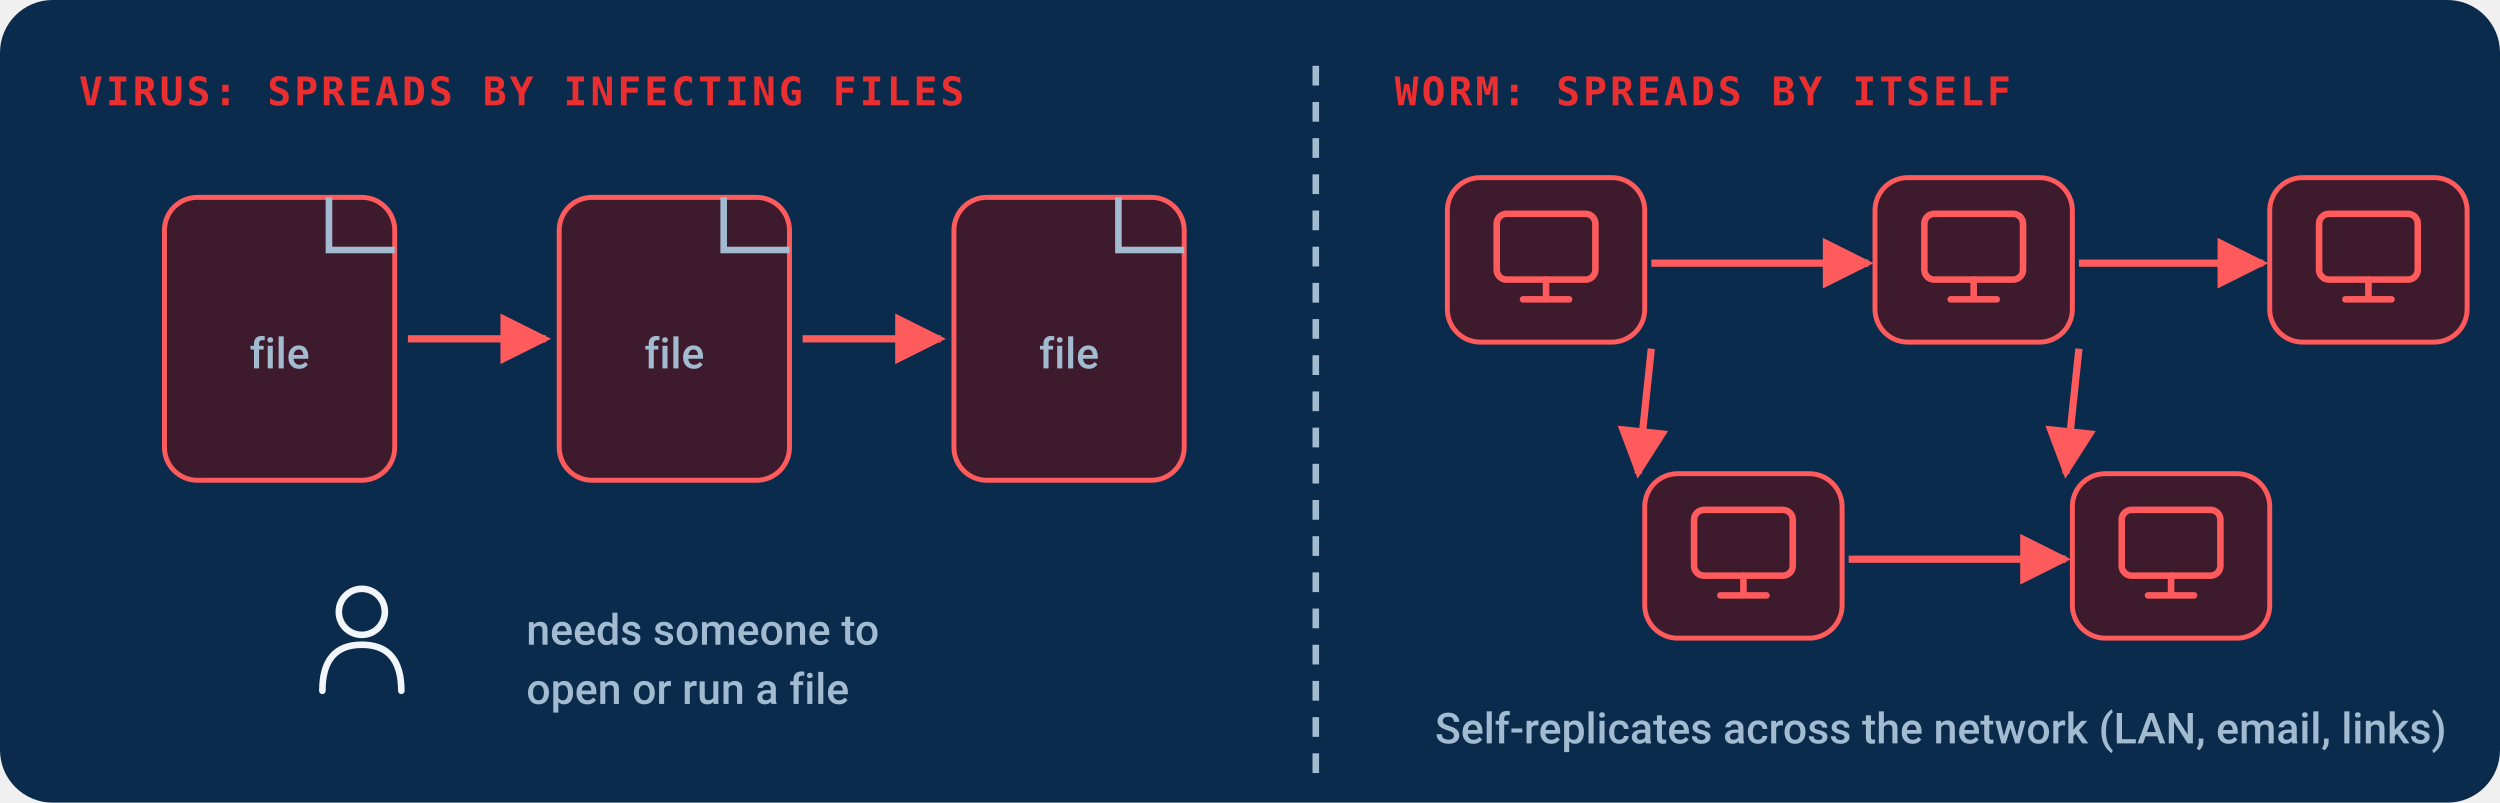
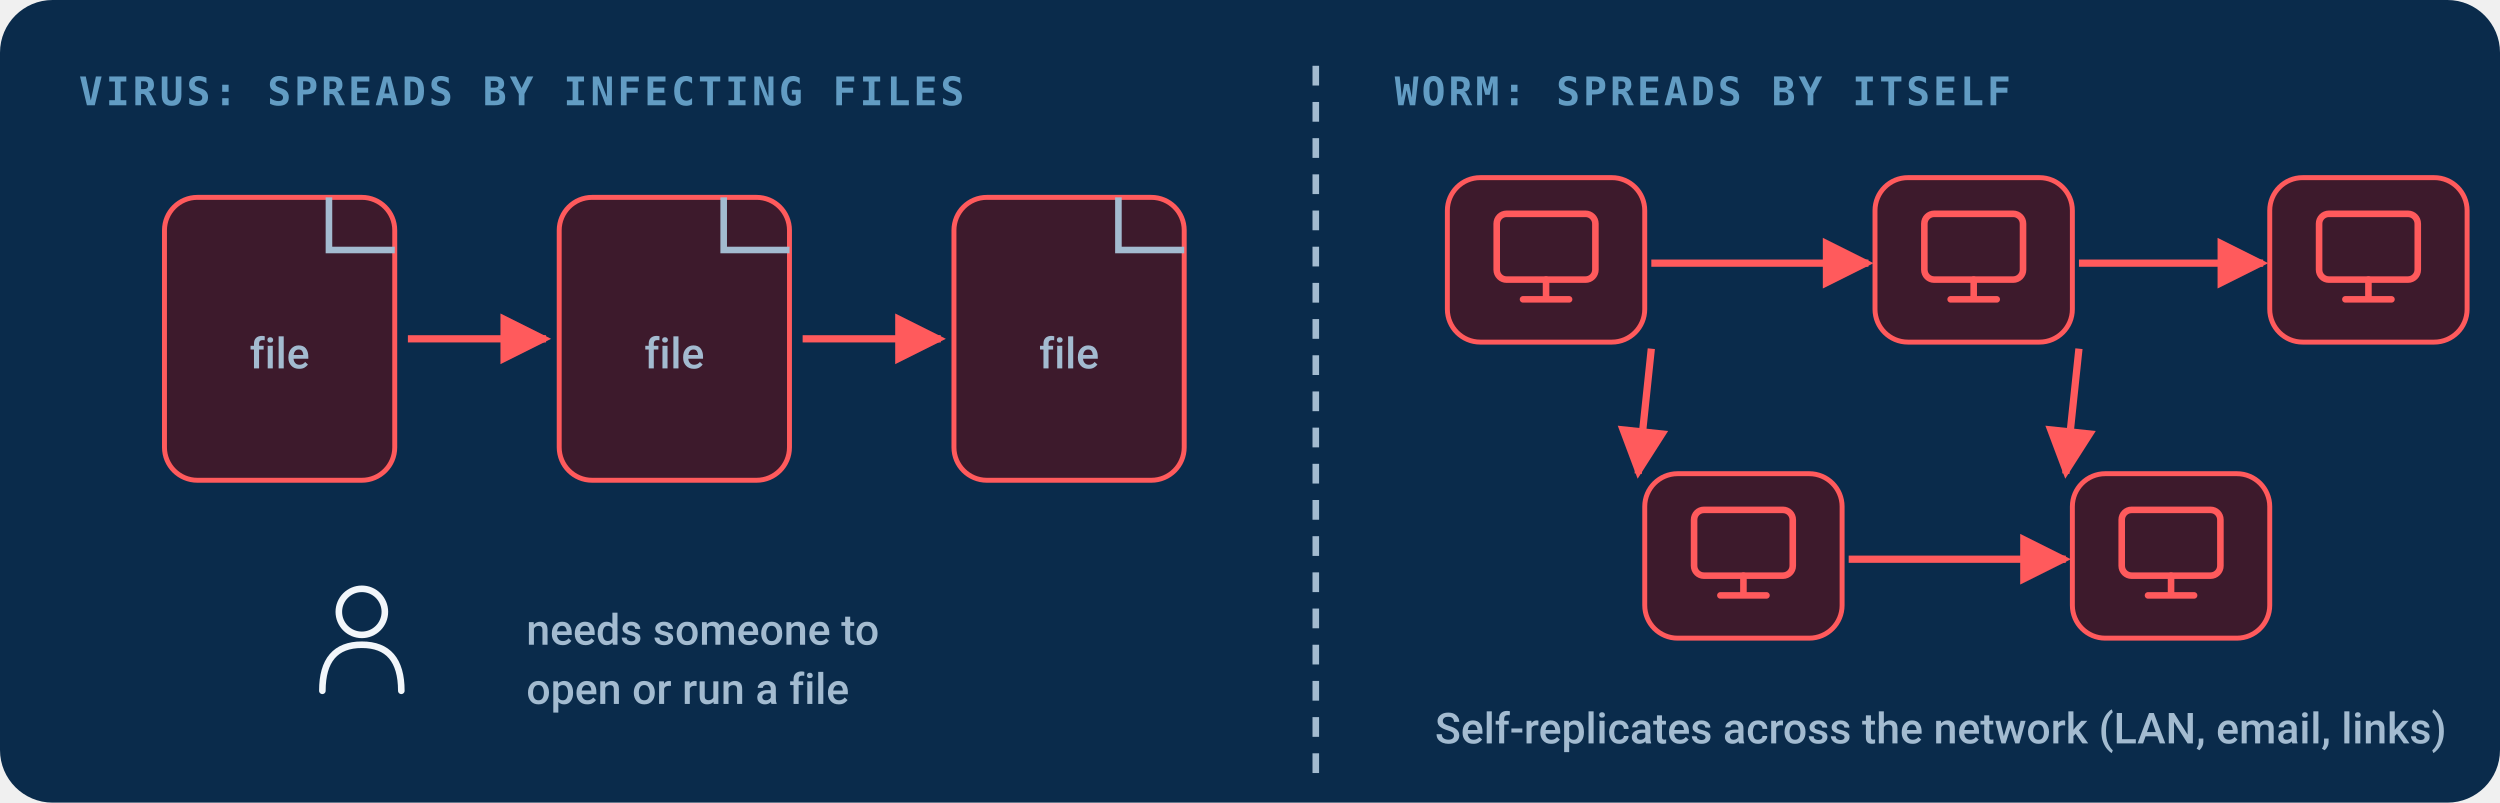
<svg xmlns="http://www.w3.org/2000/svg" viewBox="0 0 760 244" width="760" height="244" role="img" aria-labelledby="t d">
  <style>
.bg{fill:#0a2b4b}
.t{font:600 15px system-ui,-apple-system,'Segoe UI',Roboto,sans-serif;fill:#f2f6fa}
.tb{font:700 17px system-ui,-apple-system,'Segoe UI',Roboto,sans-serif;fill:#f2f6fa}
.s{font:500 13px system-ui,-apple-system,'Segoe UI',Roboto,sans-serif;fill:#a3bbd0}
.m{font:600 13px ui-monospace,Menlo,Consolas,monospace;fill:#f2f6fa}
- .h{font:700 12px ui-monospace,Menlo,Consolas,monospace;fill:#eb2f31;letter-spacing:.08em}
+ .h{font:700 12px ui-monospace,Menlo,Consolas,monospace;fill:#629cc3;letter-spacing:.08em}
.w{fill:#ffffff}
.box{fill:#0f3557;stroke:#2c5a80;stroke-width:1.5}
.acc{fill:#123c60;stroke:#629cc3;stroke-width:1.5}
.bad{fill:#3d1a2c;stroke:#ff5a5c;stroke-width:1.5}
.good{fill:#0f3b3a;stroke:#4cc38a;stroke-width:1.5}
.amb{fill:#33301f;stroke:#f2b544;stroke-width:1.5}
.dim{fill:#0c3052;stroke:#24496b;stroke-width:1.5}
- .solid-acc{fill:#629cc3}.solid-bad{fill:#eb2f31}.solid-good{fill:#2f9a5f}.solid-amb{fill:#c98f22}.solid-ink{fill:#f2f6fa}
+ .solid-acc{fill:#629cc3}.solid-bad{fill:#3f7aa3}.solid-good{fill:#2f9a5f}.solid-amb{fill:#c98f22}.solid-ink{fill:#f2f6fa}
.ln{stroke:#a3bbd0;stroke-width:2;fill:none}
.ln-acc{stroke:#629cc3;stroke-width:2.2;fill:none}
.ln-bad{stroke:#ff5a5c;stroke-width:2.2;fill:none}
.ln-good{stroke:#4cc38a;stroke-width:2.2;fill:none}
.dash{stroke-dasharray:6 5}
.tx-acc{fill:#629cc3}.tx-bad{fill:#ff5a5c}.tx-good{fill:#4cc38a}.tx-amb{fill:#f2b544}
.ic{fill:none;stroke:#f2f6fa;stroke-width:2;stroke-linecap:round;stroke-linejoin:round}
.ic-bad{fill:none;stroke:#ff5a5c;stroke-width:2;stroke-linecap:round;stroke-linejoin:round}
.ic-acc{fill:none;stroke:#629cc3;stroke-width:2;stroke-linecap:round;stroke-linejoin:round}
.mk-ln{fill:#a3bbd0}.mk-acc{fill:#629cc3}.mk-bad{fill:#ff5a5c}.mk-good{fill:#4cc38a}
</style>
  <defs>
    <marker id="a-ln" viewBox="0 0 10 10" refX="9" refY="5" markerWidth="7" markerHeight="7" orient="auto-start-reverse">
      <path d="M0 0 10 5 0 10z" class="mk-ln" />
    </marker>
    <marker id="a-acc" viewBox="0 0 10 10" refX="9" refY="5" markerWidth="7" markerHeight="7" orient="auto-start-reverse">
      <path d="M0 0 10 5 0 10z" class="mk-acc" />
    </marker>
    <marker id="a-bad" viewBox="0 0 10 10" refX="9" refY="5" markerWidth="7" markerHeight="7" orient="auto-start-reverse">
      <path d="M0 0 10 5 0 10z" class="mk-bad" />
    </marker>
    <marker id="a-good" viewBox="0 0 10 10" refX="9" refY="5" markerWidth="7" markerHeight="7" orient="auto-start-reverse">
      <path d="M0 0 10 5 0 10z" class="mk-good" />
    </marker>
  </defs>
  <rect class="bg" width="760" height="244" rx="16" />
  <text x="24" y="32" class="h" text-anchor="start">VIRUS: SPREADS BY INFECTING FILES</text>
  <rect x="50" y="60" width="70" height="86" rx="10" class="bad" />
  <path d="M100 60 v16 h20" class="ln" />
  <text x="85" y="112" class="s" text-anchor="middle">file</text>
  <path d="M124 103 L166 103" class="ln-bad" marker-end="url(#a-bad)" />
  <rect x="170" y="60" width="70" height="86" rx="10" class="bad" />
  <path d="M220 60 v16 h20" class="ln" />
  <text x="205" y="112" class="s" text-anchor="middle">file</text>
  <path d="M244 103 L286 103" class="ln-bad" marker-end="url(#a-bad)" />
  <rect x="290" y="60" width="70" height="86" rx="10" class="bad" />
  <path d="M340 60 v16 h20" class="ln" />
  <text x="325" y="112" class="s" text-anchor="middle">file</text>
  <circle cx="110" cy="186" r="7" class="ic" />
  <path d="M98 210 q0 -14 12 -14 q12 0 12 14" class="ic" />
  <text x="160" y="196" class="s" text-anchor="start">needs someone to</text>
  <text x="160" y="214" class="s" text-anchor="start">open or run a file</text>
  <path d="M400 20 V240" class="ln dash" />
  <text x="424" y="32" class="h" text-anchor="start">WORM: SPREADS BY ITSELF</text>
  <rect x="440" y="54" width="60" height="50" rx="10" class="bad" />
  <rect x="455" y="65" width="30" height="20" rx="3" class="ic-bad" />
  <path d="M463 91 h14 M470 85 v6" class="ic-bad" />
  <rect x="570" y="54" width="60" height="50" rx="10" class="bad" />
  <rect x="585" y="65" width="30" height="20" rx="3" class="ic-bad" />
  <path d="M593 91 h14 M600 85 v6" class="ic-bad" />
  <rect x="690" y="54" width="60" height="50" rx="10" class="bad" />
  <rect x="705" y="65" width="30" height="20" rx="3" class="ic-bad" />
  <path d="M713 91 h14 M720 85 v6" class="ic-bad" />
  <rect x="500" y="144" width="60" height="50" rx="10" class="bad" />
  <rect x="515" y="155" width="30" height="20" rx="3" class="ic-bad" />
  <path d="M523 181 h14 M530 175 v6" class="ic-bad" />
  <rect x="630" y="144" width="60" height="50" rx="10" class="bad" />
  <rect x="645" y="155" width="30" height="20" rx="3" class="ic-bad" />
  <path d="M653 181 h14 M660 175 v6" class="ic-bad" />
  <path d="M502 80 L568 80" class="ln-bad" marker-end="url(#a-bad)" />
  <path d="M632 80 L688 80" class="ln-bad" marker-end="url(#a-bad)" />
  <path d="M502 106 L498 144" class="ln-bad" marker-end="url(#a-bad)" />
  <path d="M562 170 L628 170" class="ln-bad" marker-end="url(#a-bad)" />
  <path d="M632 106 L628 144" class="ln-bad" marker-end="url(#a-bad)" />
  <text x="590" y="226" class="s" text-anchor="middle">Self-replicates across the network (LAN, email, links)</text>
</svg>
